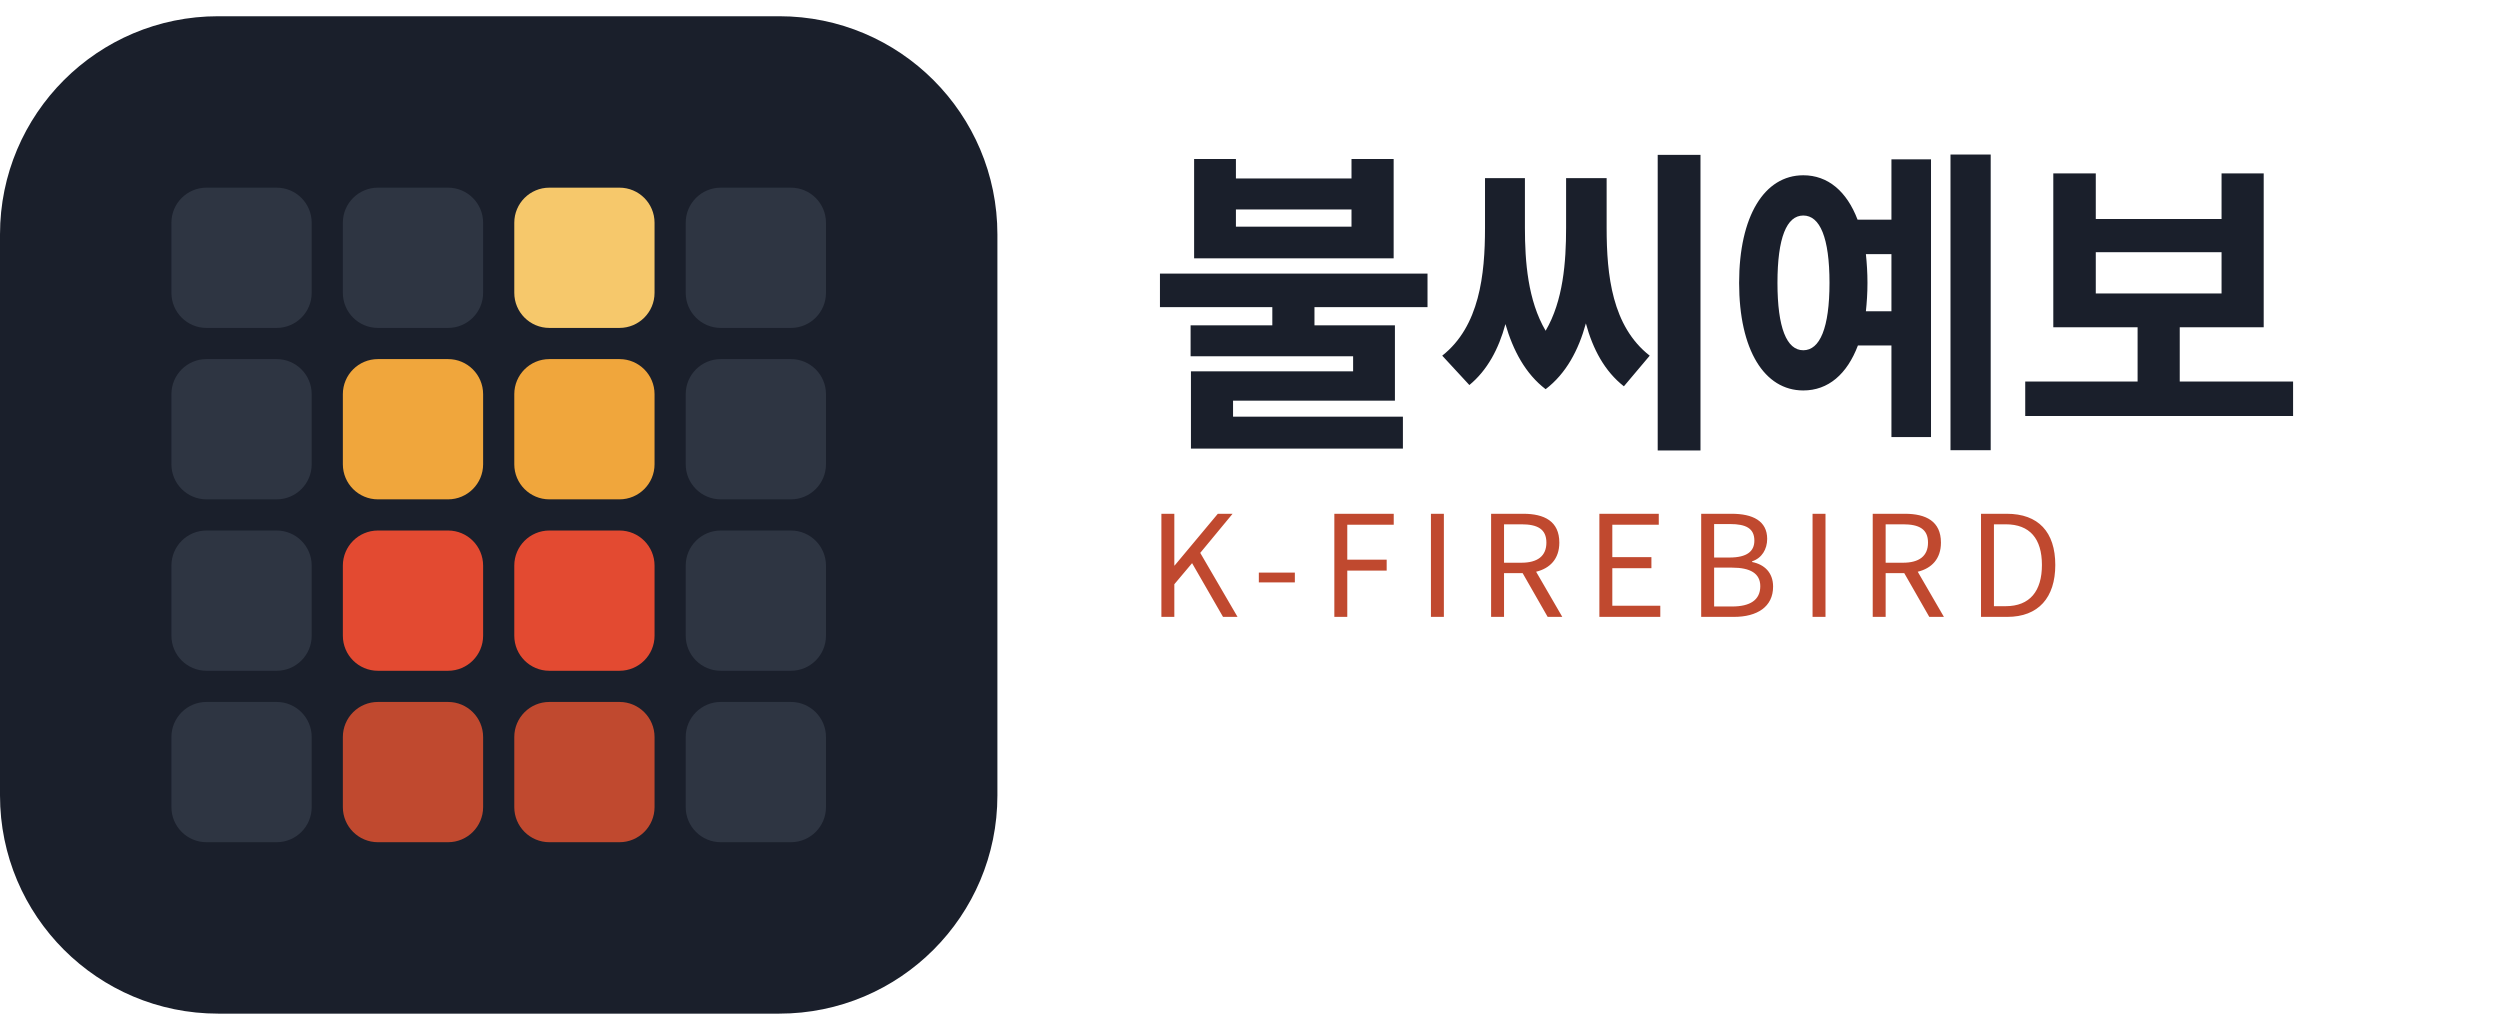
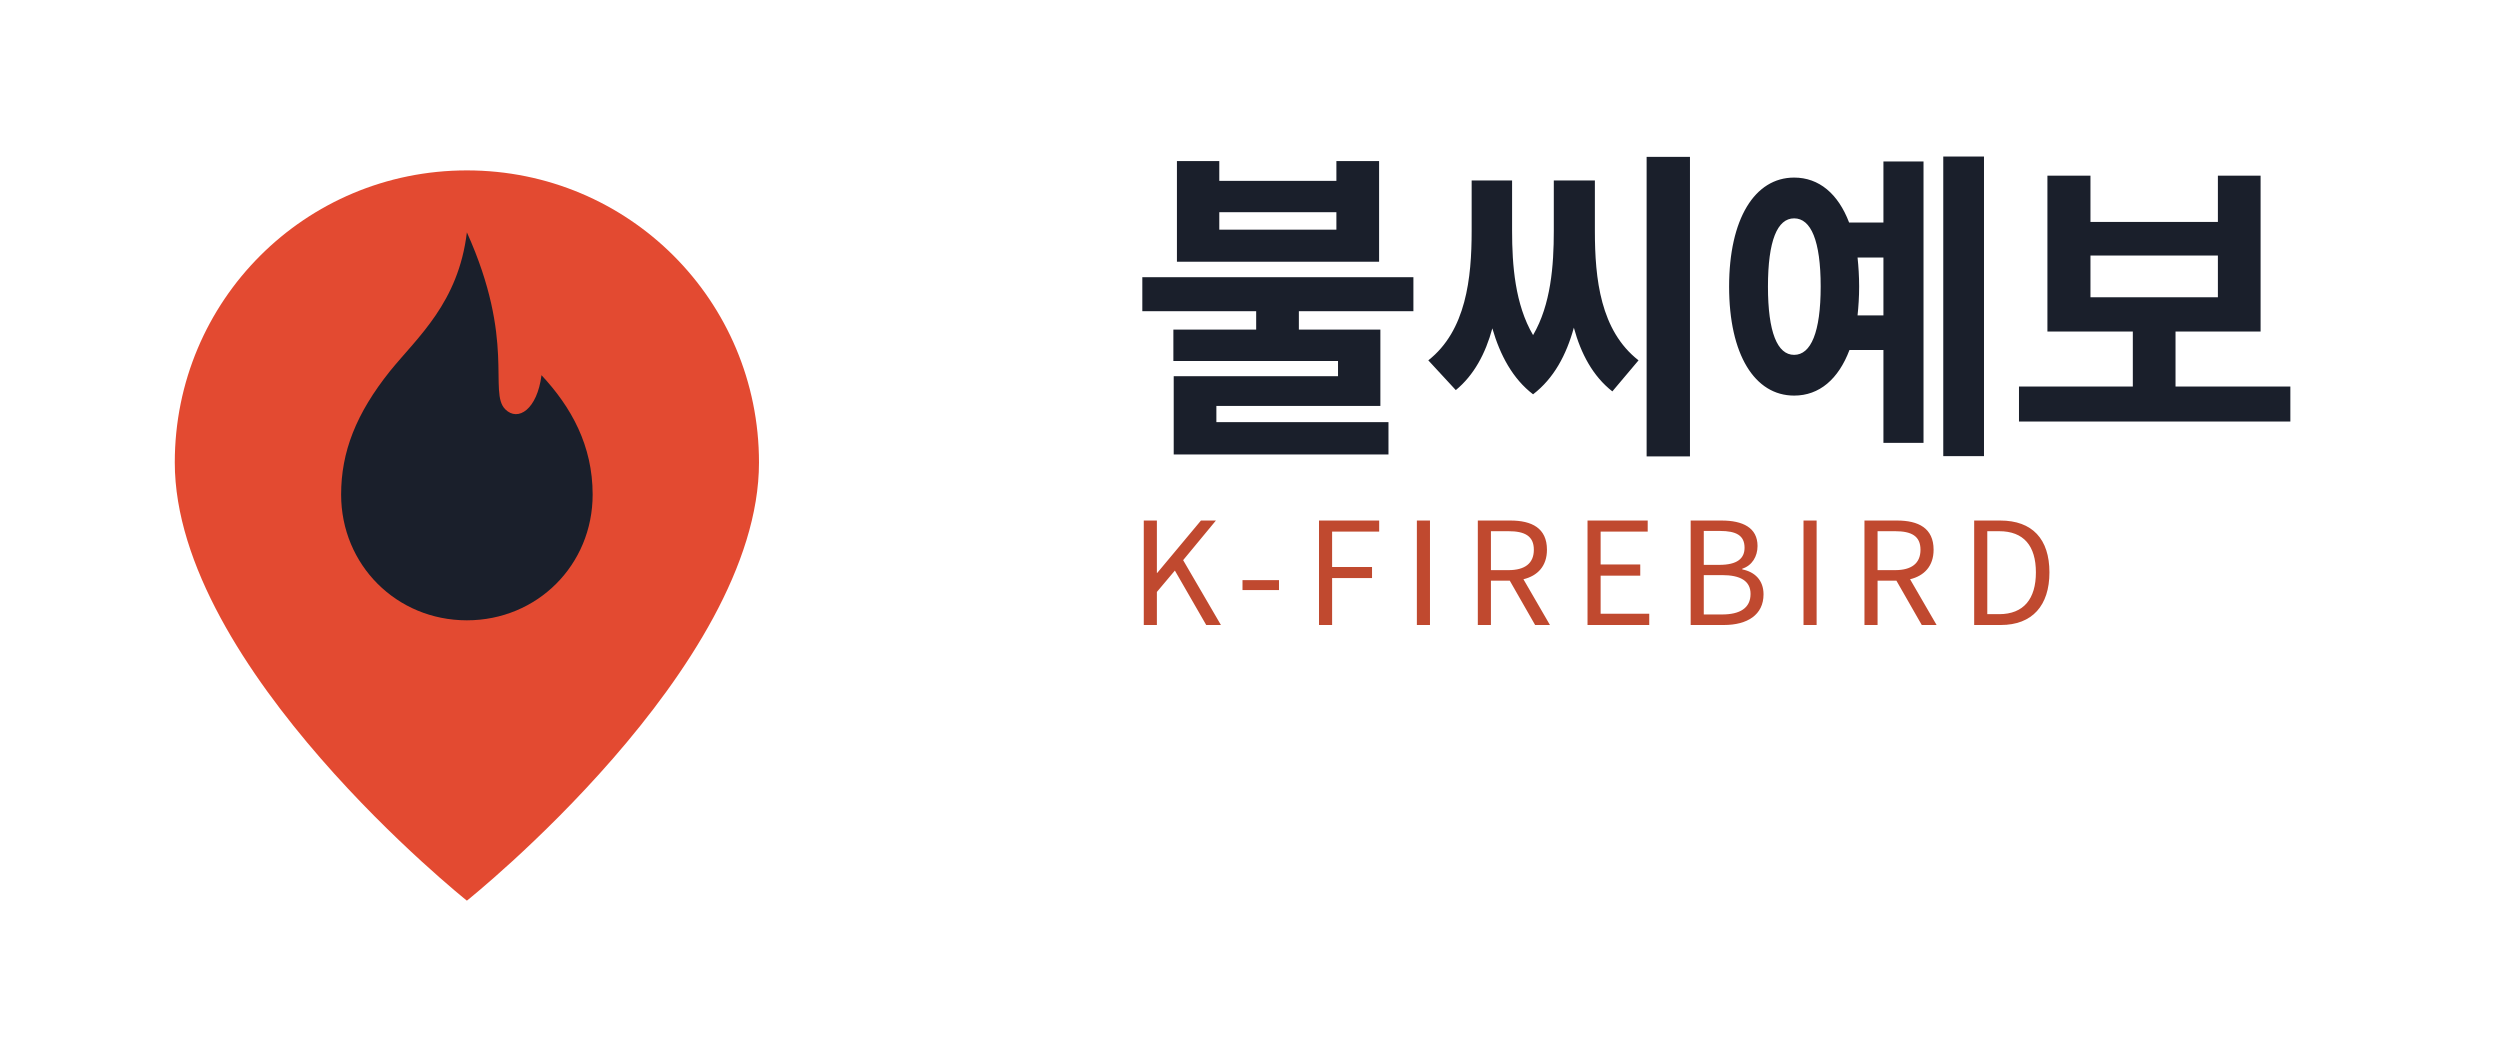
- <svg xmlns="http://www.w3.org/2000/svg" viewBox="0 0 924 380" width="924" height="380">
-   <g transform="translate(0,6) scale(0.72)">
-     <rect width="512" height="512" rx="112" fill="#1A1F2B" />
-     <rect x="88" y="88" width="72" height="72" rx="18" fill="#2E3542" opacity="1.0" />
-     <rect x="176" y="88" width="72" height="72" rx="18" fill="#2E3542" opacity="1.0" />
-     <rect x="264" y="88" width="72" height="72" rx="18" fill="#F6C86B" />
-     <rect x="352" y="88" width="72" height="72" rx="18" fill="#2E3542" opacity="1.0" />
-     <rect x="88" y="176" width="72" height="72" rx="18" fill="#2E3542" opacity="1.0" />
-     <rect x="176" y="176" width="72" height="72" rx="18" fill="#F0A63C" />
-     <rect x="264" y="176" width="72" height="72" rx="18" fill="#F0A63C" />
-     <rect x="352" y="176" width="72" height="72" rx="18" fill="#2E3542" opacity="1.0" />
-     <rect x="88" y="264" width="72" height="72" rx="18" fill="#2E3542" opacity="1.0" />
-     <rect x="176" y="264" width="72" height="72" rx="18" fill="#E34A31" />
-     <rect x="264" y="264" width="72" height="72" rx="18" fill="#E34A31" />
-     <rect x="352" y="264" width="72" height="72" rx="18" fill="#2E3542" opacity="1.0" />
-     <rect x="88" y="352" width="72" height="72" rx="18" fill="#2E3542" opacity="1.0" />
-     <rect x="176" y="352" width="72" height="72" rx="18" fill="#C0492F" />
-     <rect x="264" y="352" width="72" height="72" rx="18" fill="#C0492F" />
-     <rect x="352" y="352" width="72" height="72" rx="18" fill="#2E3542" opacity="1.0" />
+ <svg xmlns="http://www.w3.org/2000/svg" viewBox="0 0 912 380" width="912" height="380">
+   <g transform="translate(-14,6) scale(0.72)">
+     <path d="M256 78 C 174 78, 108 144, 108 226 C 108 330, 256 448, 256 448 C 256 448, 404 330, 404 226 C 404 144, 338 78, 256 78 Z" fill="#E34A31" />
+     <g transform="translate(256,212) scale(0.54) translate(-256,-256)">
+       <path d="M256 66 C 248 132, 210 164, 184 196 C 152 236, 138 272, 138 312 C 138 378, 190 430, 256 430 C 322 430, 374 378, 374 312 C 374 266, 354 230, 326 200 C 322 232, 304 244, 292 232 C 276 216, 302 168, 256 66 Z" fill="#1A1F2B" />
+     </g>
  </g>
-   <text x="424" y="156" font-family="Noto Sans CJK KR, sans-serif" font-size="118" font-weight="700" fill="#1A1F2B" letter-spacing="-2">불씨예보</text>
-   <text x="424" y="228" font-family="Noto Sans CJK KR, sans-serif" font-size="52" font-weight="500" fill="#C0492F" letter-spacing="7">K-FIREBIRD</text>
+   <text x="412" y="156" font-family="Noto Sans CJK KR, sans-serif" font-size="118" font-weight="700" fill="#1A1F2B" letter-spacing="-2">불씨예보</text>
+   <text x="412" y="228" font-family="Noto Sans CJK KR, sans-serif" font-size="52" font-weight="500" fill="#C0492F" letter-spacing="7">K-FIREBIRD</text>
</svg>
